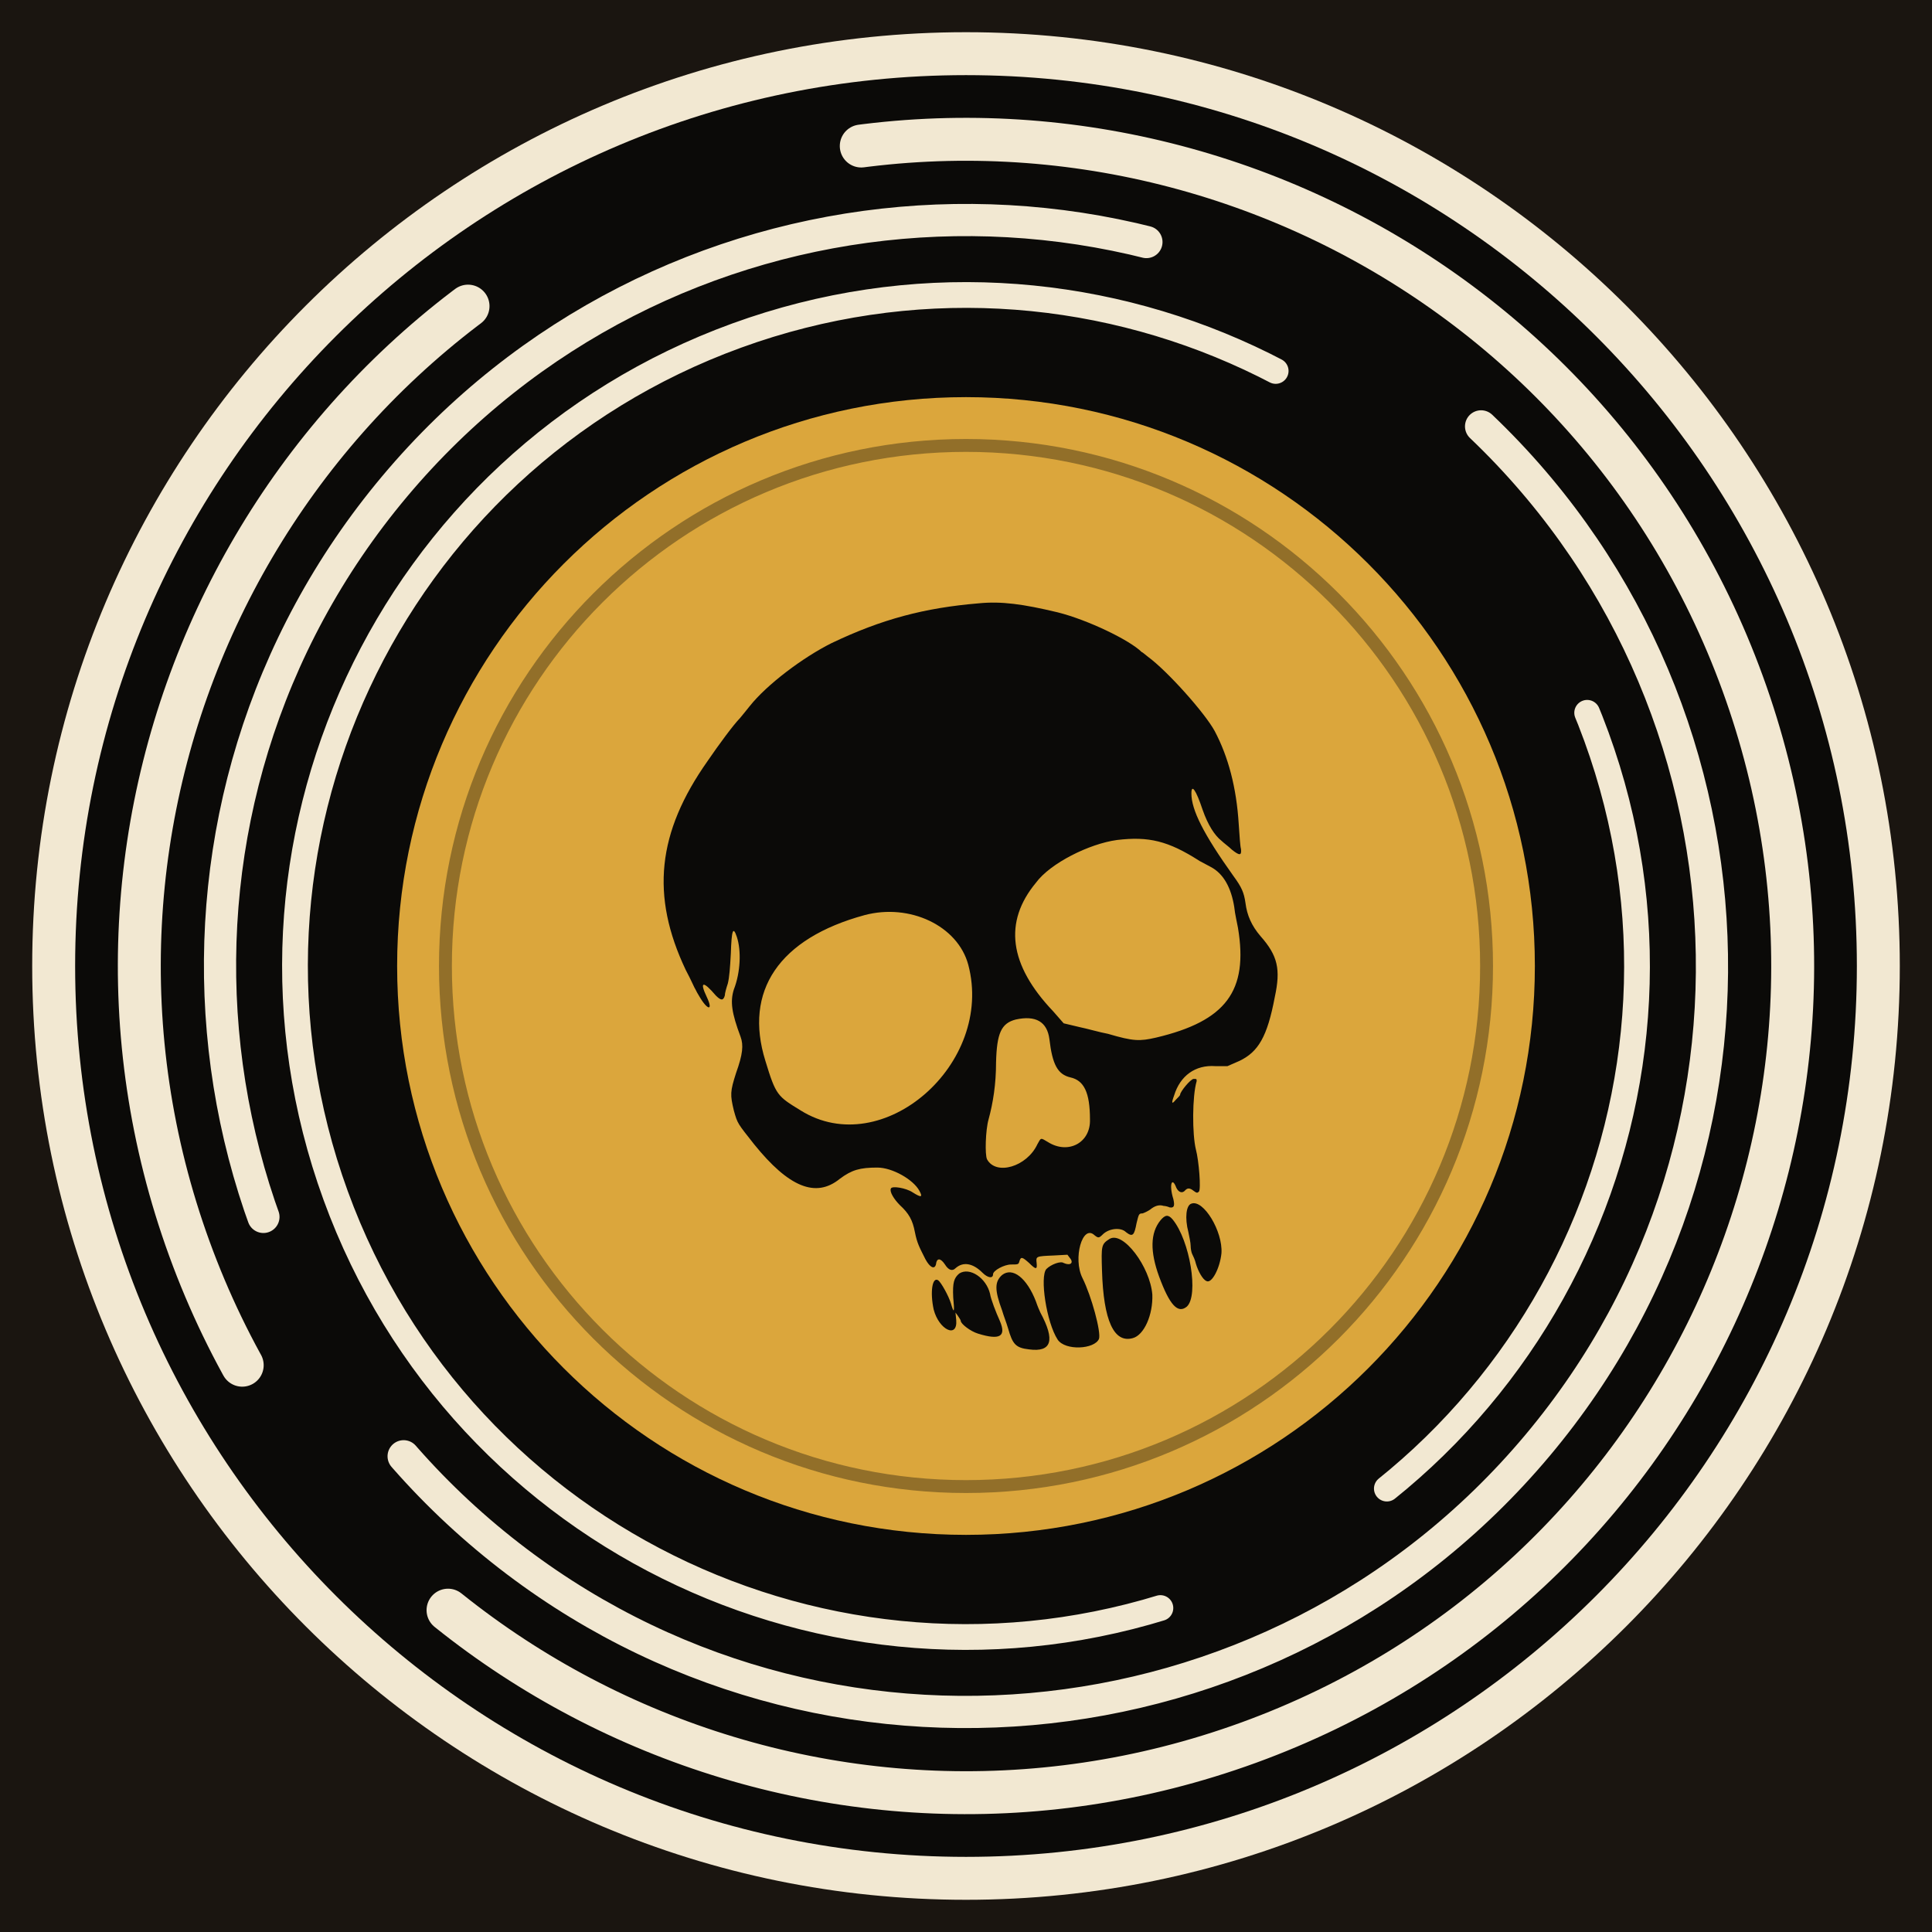
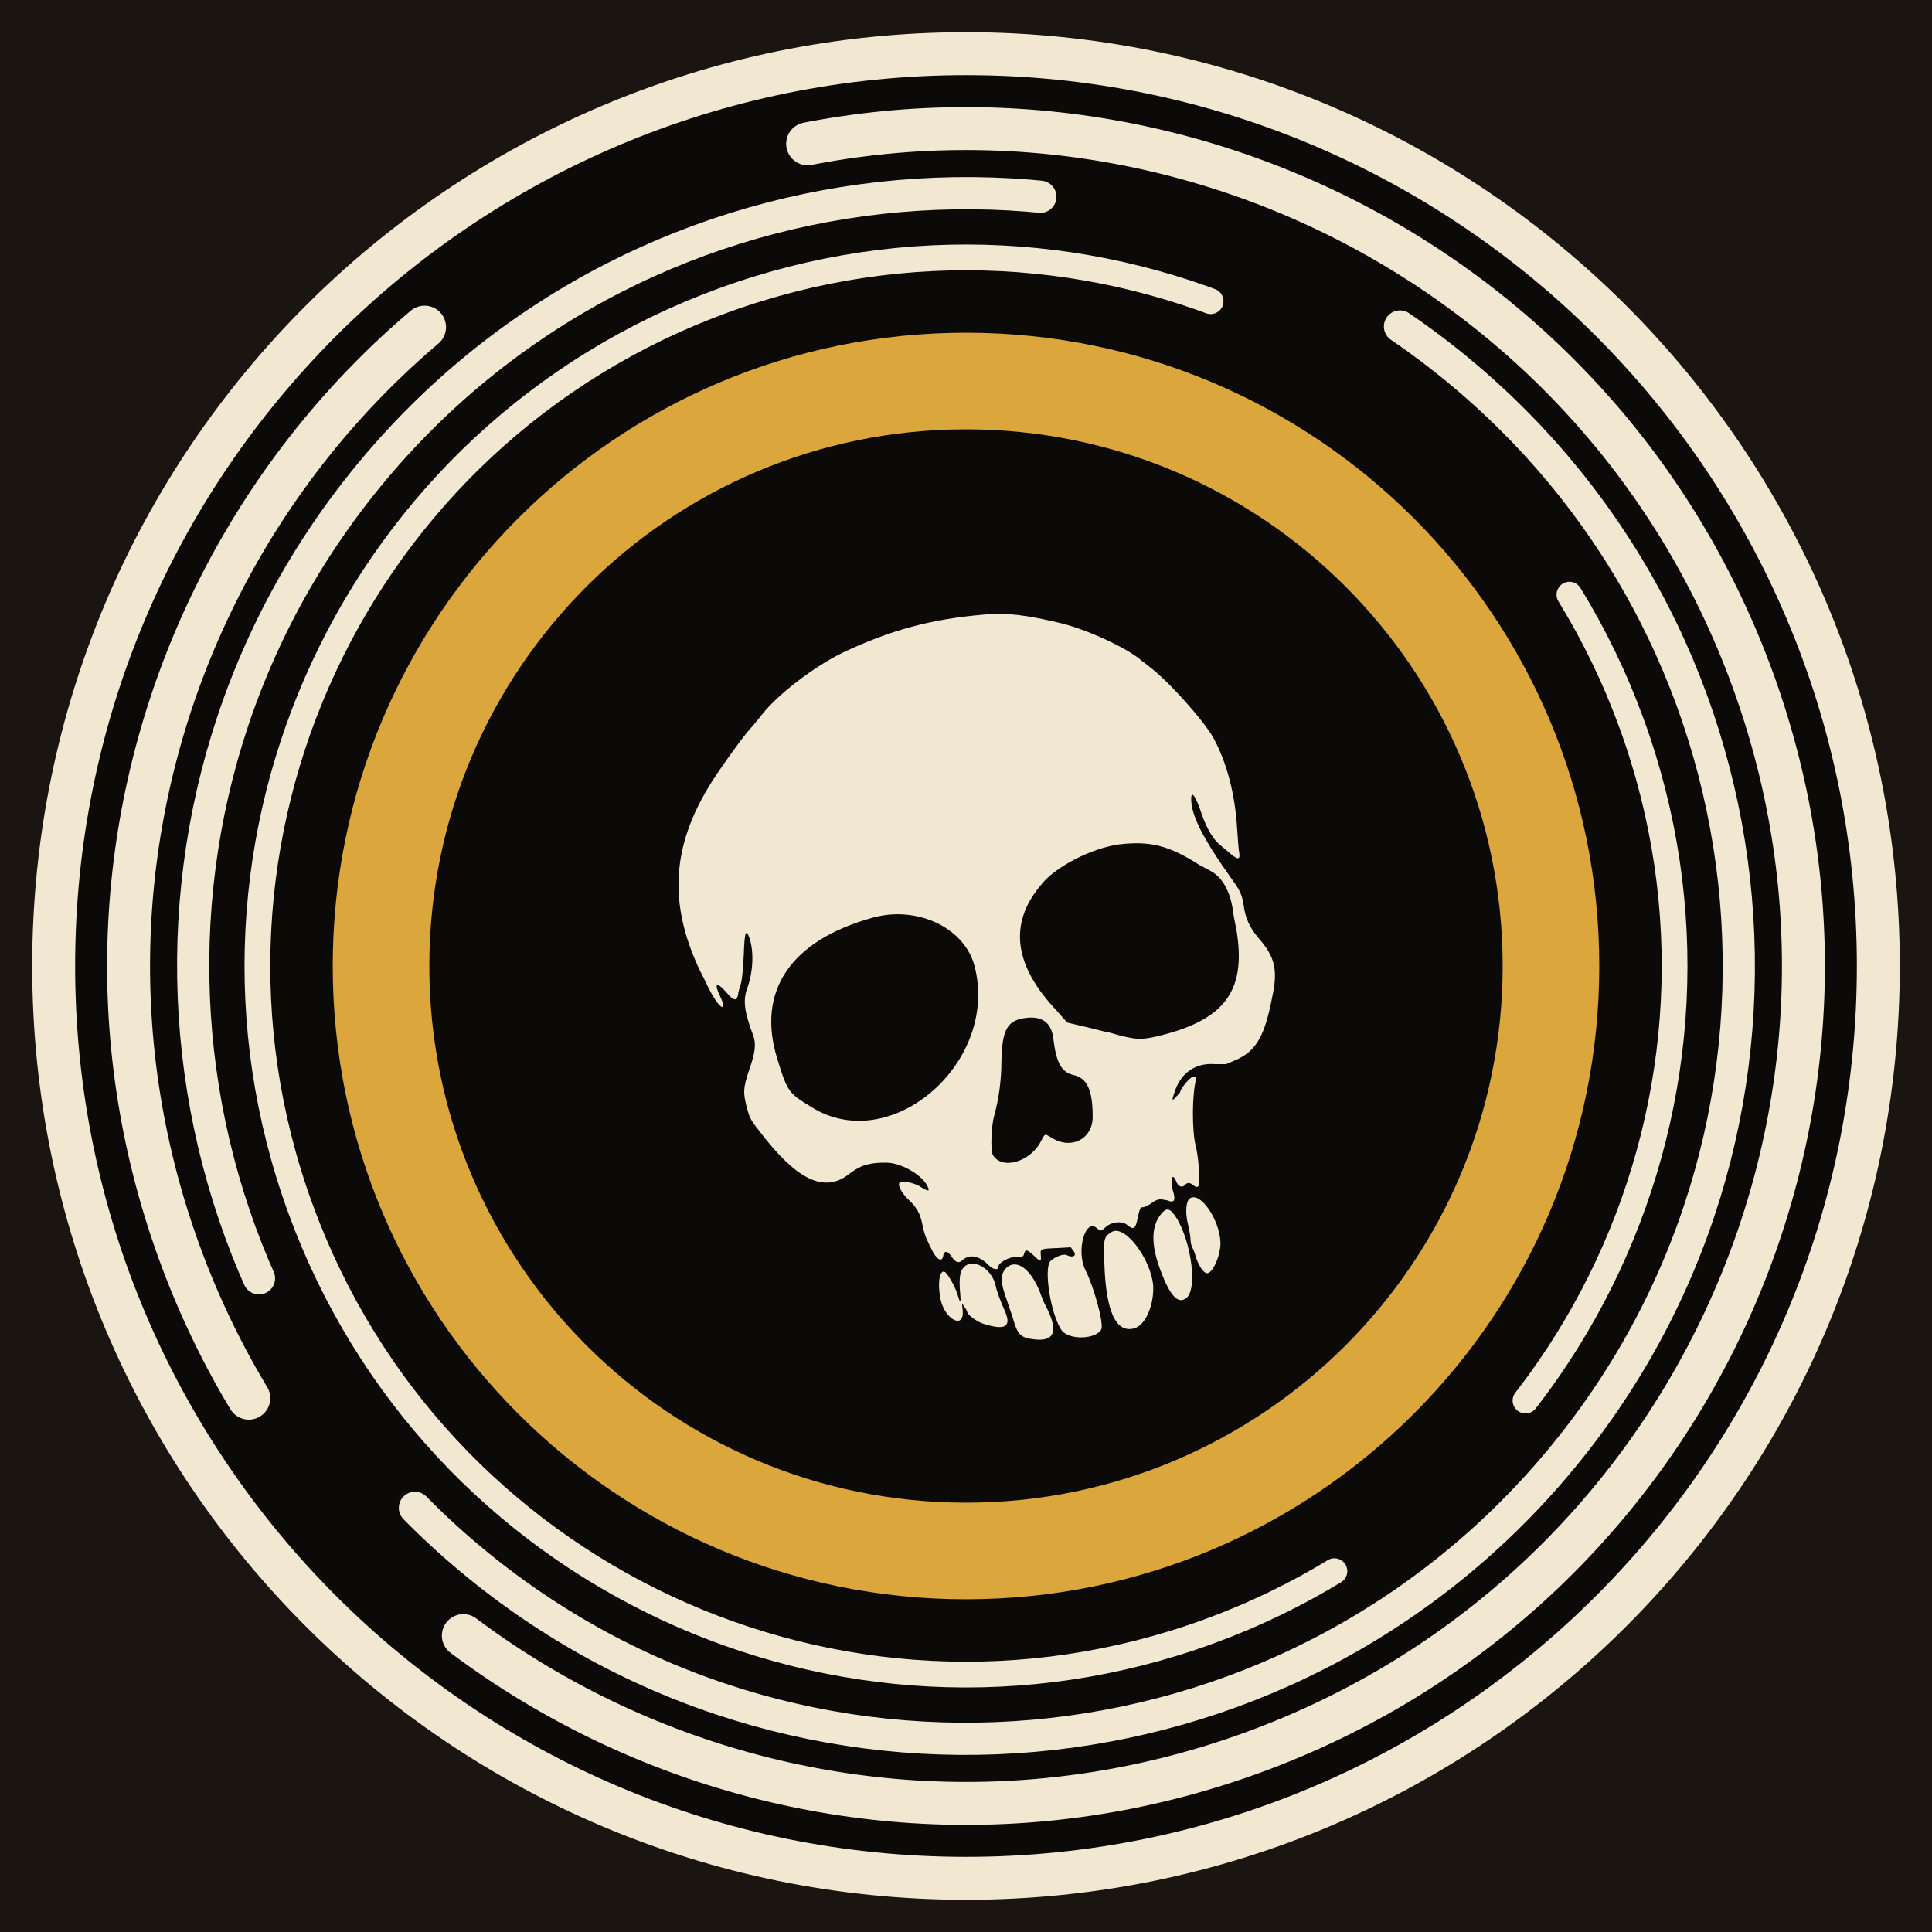
<svg xmlns="http://www.w3.org/2000/svg" viewBox="0 0 180 180" width="180" height="180">
  <rect width="180" height="180" fill="#1a1510" />
  <circle cx="90" cy="90" r="87" fill="#f2e8d2" />
  <circle cx="90" cy="90" r="83" fill="#0b0a08" />
  <g fill="none" stroke="#f2e8d2" stroke-linecap="round" transform="translate(90 90)">
-     <circle r="77" stroke-width="4" stroke-dasharray="200 30 110 40" transform="rotate(-20)" />
-     <circle r="69.5" stroke-width="3" stroke-dasharray="120 26 150 36" transform="rotate(40)" />
-     <circle r="62.5" stroke-width="2.4" stroke-dasharray="150 44 80 24" transform="rotate(160)" />
+     <circle r="78" stroke-width="4" stroke-dasharray="200 30 110 40" transform="rotate(-20)" />
+     <circle r="72" stroke-width="3" stroke-dasharray="120 26 150 36" transform="rotate(40)" />
+     <circle r="66" stroke-width="2.4" stroke-dasharray="150 44 80 24" transform="rotate(160)" />
  </g>
-   <circle cx="90" cy="90" r="53" fill="#dba63c" />
-   <circle cx="90" cy="90" r="48.5" fill="none" stroke="#0b0a08" stroke-opacity=".35" stroke-width="1.2" />
-   <path fill="#0b0a08" fill-rule="evenodd" transform="translate(60.6 56) scale(0.7)" d="M43.7 0.3C36.5 0.9 30.8 2.4 24.1 5.6C20.3 7.5 15.5 11.1 13.2 14C12.9 14.4 12.3 15.1 11.9 15.6C11.1 16.4 9.1 19.1 7.6 21.3C0.9 30.8 0 39.2 4.7 49.1C5.4 50.4 5.9 51.6 6 51.7C6.1 51.9 6.3 52.3 6.5 52.6C7.6 54.5 8.4 54.6 7.5 52.7C6.5 50.6 7 50.5 8.7 52.5C9.4 53.2 9.7 53.2 9.9 52.5C9.9 52.2 10.1 51.5 10.3 50.9C10.5 50.1 10.6 48.8 10.7 46.9C10.8 43.8 11 43.2 11.5 44.7C12.1 46.5 12 49.4 11.1 51.7C10.6 53.3 10.8 54.8 12 58C12.4 59.1 12.3 60.3 11.4 62.8C10.6 65.3 10.6 65.7 11.1 67.8C11.6 69.6 11.6 69.5 13.8 72.3C18.4 78 22 79.5 25.2 76.9C26.8 75.7 27.9 75.4 30.2 75.4C32.2 75.4 35 77 35.8 78.5C36.3 79.4 36 79.4 34.9 78.7C34 78.1 32.1 77.8 32 78.2C31.8 78.6 32.4 79.6 33.2 80.4C34.4 81.5 34.9 82.4 35.2 84C35.5 85.5 35.8 86 36.6 87.6C37.2 88.7 37.8 89 38 88.3C38.1 87.4 38.6 87.4 39.2 88.3C39.7 89.1 40.2 89.2 40.6 88.8C41.6 87.9 42.9 88.1 44.2 89.4C44.9 90.1 45.6 90.2 45.6 89.6C45.6 89.1 47.1 88.3 48 88.3C48.9 88.3 49 88.3 49.1 87.9C49.3 87.2 49.5 87.3 50.4 88.1C51.3 89 51.5 89 51.4 88.1C51.3 87.2 51.3 87.2 53.7 87.1L55.5 87 55.8 87.4C56.4 88.1 55.9 88.5 55 88.1C54.6 87.8 53.3 88.3 52.7 88.9C51.8 89.9 52.7 96 54.2 98.3C55.2 99.8 59.1 99.6 59.7 98.2C60 97.3 58.7 92.5 57.5 90.1C56.2 87.5 57.5 82.9 59.1 84.4C59.6 84.8 59.7 84.8 60.2 84.3C61 83.5 62.6 83.3 63.3 84C64.2 84.7 64.4 84.4 64.7 82.8C65 81.6 65 81.5 65.5 81.5C65.8 81.4 66.2 81.2 66.5 81C67.1 80.5 67.7 80.3 68.3 80.5C68.5 80.5 68.9 80.6 69.1 80.7C69.7 80.8 69.8 80.5 69.6 79.6C69 77.7 69.4 76.5 70 78.1C70.3 78.7 70.8 78.9 71.2 78.4C71.5 78.1 71.8 78.1 72.3 78.5C72.7 78.8 72.8 78.8 73 78.6C73.3 78.3 73 74.5 72.6 73C72.1 71 72.1 65.9 72.7 63.9C72.7 63.6 72.7 63.6 72.3 63.6C71.9 63.6 70.5 65.3 70.5 65.7C70.5 65.8 70.2 66.1 69.9 66.4C69.4 67 69.3 66.9 69.7 65.8C70.5 63.2 72.5 61.7 75.2 61.9L76.8 61.9 78.4 61.2C80.9 60 82.1 58 83.1 52.7C83.9 49 83.5 47.2 81.2 44.6C80 43.2 79.4 41.8 79.2 40.2C79 38.8 78.7 38.1 77.6 36.6C73.6 31 72 27.8 72 25.6C72 24.3 72.6 25.1 73.5 27.8C74.2 29.8 75.1 31.2 76 31.9C76.3 32.2 77 32.7 77.4 33.1C78.4 33.9 78.7 33.9 78.6 33C78.5 32.7 78.4 31.2 78.3 29.7C78 24.8 76.9 20.7 75.1 17.3C73.8 14.9 68.8 9.3 66.2 7.4C65.8 7.1 65.5 6.8 65.4 6.8C63.8 5.2 58.2 2.5 54.2 1.5C49.6 0.4 46.7 0 43.7 0.3ZM62.1 31.8C58.4 32.3 53.2 34.9 51.3 37.5C47 42.7 47.7 48.4 53.6 54.6L55 56.2 57.1 56.7C58.1 56.9 59.8 57.4 60.9 57.6C64.3 58.6 65.1 58.6 67.3 58.1C76.6 55.9 79.6 51.9 78.2 43.5C78.1 42.9 77.8 41.7 77.7 40.7C77.3 38.2 76.3 36.3 74.6 35.4C74.2 35.2 73.5 34.8 73.1 34.6C68.9 31.9 66.3 31.3 62.1 31.8ZM28.5 41.8C17.1 44.9 12.4 51.9 15.3 61.2C16.7 65.8 16.9 65.9 20 67.8C30.9 74.6 45.8 61.6 42.3 48.4C40.9 43.2 34.5 40.2 28.5 41.8ZM48.6 55.7C46.7 56.2 46.1 57.5 46 61.4C46 64.3 45.6 66.8 45 69C44.6 70.4 44.5 73.7 44.8 74.3C46 76.5 50.1 75.3 51.5 72.3C52 71.4 51.9 71.4 52.9 72C55.6 73.7 58.6 72.1 58.5 69C58.5 65.4 57.7 63.8 55.9 63.4C54.2 63 53.5 61.7 53.1 58.3C52.8 56 51.3 55.1 48.6 55.7ZM72 80.2C71.3 80.4 71.1 82.1 71.6 84C71.7 84.5 71.9 85.4 71.9 85.8C71.9 86.2 72 86.7 72.1 86.9C72.2 87.1 72.5 87.7 72.6 88.2C72.9 89.2 73.5 90.3 74 90.5C74.7 90.9 75.8 88.8 76 86.8C76.2 83.9 73.6 79.6 72 80.2ZM67.9 82.4C66.5 84.1 66.5 86.6 67.7 89.9C69.1 93.7 70.2 94.9 71.4 93.9C73 92.4 71.8 85.1 69.5 82.3C68.9 81.6 68.5 81.7 67.9 82.4ZM61.1 84.9C60 85.6 60 85.8 60.1 89.1C60.3 95.8 61.7 98.8 64.2 98.1C65.7 97.7 66.9 95 66.8 92.3C66.5 88.6 62.9 83.8 61.1 84.9ZM41.1 89.5C40.4 90.1 40.2 90.7 40.3 92.7C40.5 94.7 40.4 94.9 40 93.5C39.7 92.5 38.7 90.7 38.3 90.4C37.5 89.9 37.2 92 37.7 94.3C38.4 97 40.9 98.2 40.7 95.7L40.6 94.7 40.9 95.1C41.1 95.4 41.3 95.7 41.3 95.8C41.3 96.2 42.6 97.2 43.6 97.5C46.5 98.4 47.4 97.9 46.5 95.8C46 94.7 45.3 92.9 45.2 92.2C44.7 90.1 42.5 88.6 41.1 89.5ZM46.8 89.7C45.8 90.6 45.8 91.7 46.8 94.4C47 95.1 47.4 96.1 47.6 96.8C48.2 98.9 48.6 99.4 50.4 99.6C53.4 100 53.9 98.4 51.9 94.7C51.8 94.5 51.5 93.8 51.3 93.2C50.1 90.1 48.2 88.6 46.8 89.7Z" />
+   <circle cx="90" cy="90" r="59" fill="#dba63c" />
+   <circle cx="90" cy="90" r="50" fill="#0b0a08" />
+   <path fill="#f2e8d2" fill-rule="evenodd" transform="translate(62.02 57.05) scale(0.68)" d="M43.7 0.3C36.5 0.9 30.8 2.4 24.1 5.6C20.3 7.5 15.5 11.1 13.2 14C12.9 14.4 12.3 15.1 11.9 15.6C11.1 16.4 9.1 19.1 7.6 21.3C0.9 30.8 0 39.2 4.7 49.1C5.4 50.4 5.9 51.6 6 51.7C6.1 51.9 6.3 52.3 6.5 52.6C7.6 54.5 8.4 54.6 7.5 52.7C6.5 50.6 7 50.5 8.7 52.5C9.4 53.2 9.7 53.2 9.9 52.5C9.9 52.2 10.1 51.5 10.3 50.9C10.5 50.1 10.6 48.8 10.7 46.9C10.8 43.8 11 43.2 11.5 44.7C12.1 46.5 12 49.4 11.1 51.7C10.6 53.3 10.8 54.8 12 58C12.4 59.1 12.3 60.3 11.4 62.8C10.6 65.3 10.6 65.7 11.1 67.8C11.6 69.6 11.6 69.5 13.8 72.3C18.4 78 22 79.5 25.2 76.9C26.8 75.7 27.9 75.4 30.2 75.4C32.2 75.4 35 77 35.8 78.5C36.3 79.4 36 79.4 34.9 78.7C34 78.1 32.1 77.8 32 78.2C31.8 78.6 32.4 79.6 33.2 80.4C34.4 81.5 34.9 82.4 35.2 84C35.5 85.5 35.8 86 36.6 87.6C37.2 88.7 37.8 89 38 88.3C38.1 87.4 38.6 87.4 39.2 88.3C39.7 89.1 40.2 89.2 40.6 88.8C41.6 87.9 42.9 88.1 44.2 89.4C44.9 90.1 45.6 90.2 45.6 89.6C45.6 89.1 47.1 88.3 48 88.3C48.9 88.3 49 88.3 49.1 87.9C49.3 87.2 49.5 87.3 50.4 88.1C51.3 89 51.5 89 51.4 88.1C51.3 87.2 51.3 87.2 53.7 87.1L55.5 87 55.8 87.4C56.4 88.1 55.9 88.5 55 88.1C54.6 87.8 53.3 88.3 52.7 88.9C51.8 89.9 52.7 96 54.2 98.3C55.2 99.8 59.1 99.6 59.7 98.2C60 97.3 58.7 92.5 57.5 90.1C56.2 87.5 57.5 82.9 59.1 84.4C59.6 84.8 59.7 84.8 60.2 84.3C61 83.5 62.6 83.3 63.3 84C64.2 84.7 64.4 84.4 64.7 82.8C65 81.6 65 81.5 65.5 81.5C65.8 81.4 66.2 81.2 66.5 81C67.1 80.5 67.7 80.3 68.3 80.5C68.5 80.5 68.9 80.6 69.1 80.7C69.7 80.8 69.8 80.5 69.6 79.6C69 77.7 69.4 76.5 70 78.1C70.3 78.7 70.8 78.9 71.2 78.4C71.5 78.1 71.8 78.1 72.3 78.5C72.7 78.8 72.8 78.8 73 78.6C73.3 78.3 73 74.5 72.6 73C72.1 71 72.1 65.9 72.7 63.9C72.7 63.6 72.7 63.6 72.3 63.6C71.9 63.6 70.5 65.3 70.5 65.7C70.5 65.8 70.2 66.1 69.9 66.4C69.4 67 69.3 66.9 69.7 65.8C70.5 63.2 72.5 61.7 75.2 61.9L76.8 61.9 78.4 61.2C80.9 60 82.1 58 83.1 52.7C83.9 49 83.5 47.2 81.2 44.6C80 43.2 79.4 41.8 79.2 40.2C79 38.8 78.7 38.1 77.6 36.6C73.6 31 72 27.8 72 25.6C72 24.3 72.6 25.1 73.5 27.8C74.2 29.8 75.1 31.2 76 31.9C76.3 32.2 77 32.7 77.4 33.1C78.4 33.9 78.7 33.9 78.6 33C78.5 32.7 78.4 31.2 78.3 29.7C78 24.8 76.9 20.7 75.1 17.3C73.8 14.9 68.8 9.3 66.2 7.4C65.8 7.1 65.5 6.8 65.4 6.8C63.8 5.2 58.2 2.5 54.2 1.5C49.6 0.4 46.7 0 43.7 0.3ZM62.1 31.8C58.4 32.3 53.2 34.9 51.3 37.5C47 42.7 47.7 48.4 53.6 54.6L55 56.2 57.1 56.7C58.1 56.9 59.8 57.4 60.9 57.6C64.3 58.6 65.1 58.6 67.3 58.1C76.6 55.9 79.6 51.9 78.2 43.5C78.1 42.9 77.8 41.7 77.7 40.7C77.3 38.2 76.3 36.3 74.6 35.4C74.2 35.2 73.5 34.8 73.1 34.6C68.9 31.9 66.3 31.3 62.1 31.8ZM28.5 41.8C17.1 44.9 12.4 51.9 15.3 61.2C16.7 65.8 16.9 65.9 20 67.8C30.9 74.6 45.8 61.6 42.3 48.4C40.9 43.2 34.5 40.2 28.5 41.8ZM48.6 55.7C46.7 56.2 46.1 57.5 46 61.4C46 64.3 45.6 66.8 45 69C44.6 70.4 44.5 73.7 44.8 74.3C46 76.5 50.1 75.3 51.5 72.3C52 71.4 51.9 71.4 52.9 72C55.6 73.7 58.6 72.1 58.5 69C58.5 65.4 57.7 63.8 55.9 63.4C54.2 63 53.5 61.7 53.1 58.3C52.8 56 51.3 55.1 48.6 55.7ZM72 80.2C71.3 80.4 71.1 82.1 71.6 84C71.7 84.5 71.9 85.4 71.9 85.8C71.9 86.2 72 86.7 72.1 86.9C72.2 87.1 72.5 87.7 72.6 88.2C72.9 89.2 73.5 90.3 74 90.5C74.7 90.9 75.8 88.8 76 86.8C76.2 83.9 73.6 79.6 72 80.2ZM67.9 82.4C66.5 84.1 66.5 86.6 67.7 89.9C69.1 93.7 70.2 94.9 71.4 93.9C73 92.4 71.8 85.1 69.5 82.3C68.9 81.6 68.5 81.7 67.9 82.4ZM61.1 84.9C60 85.6 60 85.8 60.1 89.1C60.3 95.8 61.7 98.8 64.2 98.1C65.7 97.7 66.9 95 66.8 92.3C66.5 88.6 62.9 83.8 61.1 84.9ZM41.1 89.5C40.4 90.1 40.2 90.7 40.3 92.7C40.5 94.7 40.4 94.9 40 93.5C39.7 92.5 38.7 90.7 38.3 90.4C37.5 89.9 37.2 92 37.7 94.3C38.4 97 40.9 98.2 40.7 95.7L40.6 94.7 40.9 95.1C41.1 95.4 41.3 95.7 41.3 95.8C41.3 96.2 42.6 97.2 43.6 97.5C46.5 98.4 47.4 97.9 46.5 95.8C46 94.7 45.3 92.9 45.2 92.2C44.7 90.1 42.5 88.6 41.1 89.5ZM46.8 89.7C45.8 90.6 45.8 91.7 46.8 94.4C47 95.1 47.4 96.1 47.6 96.8C48.2 98.9 48.6 99.4 50.4 99.6C53.4 100 53.9 98.4 51.9 94.7C51.8 94.5 51.5 93.8 51.3 93.2C50.1 90.1 48.2 88.6 46.8 89.7Z" />
</svg>
